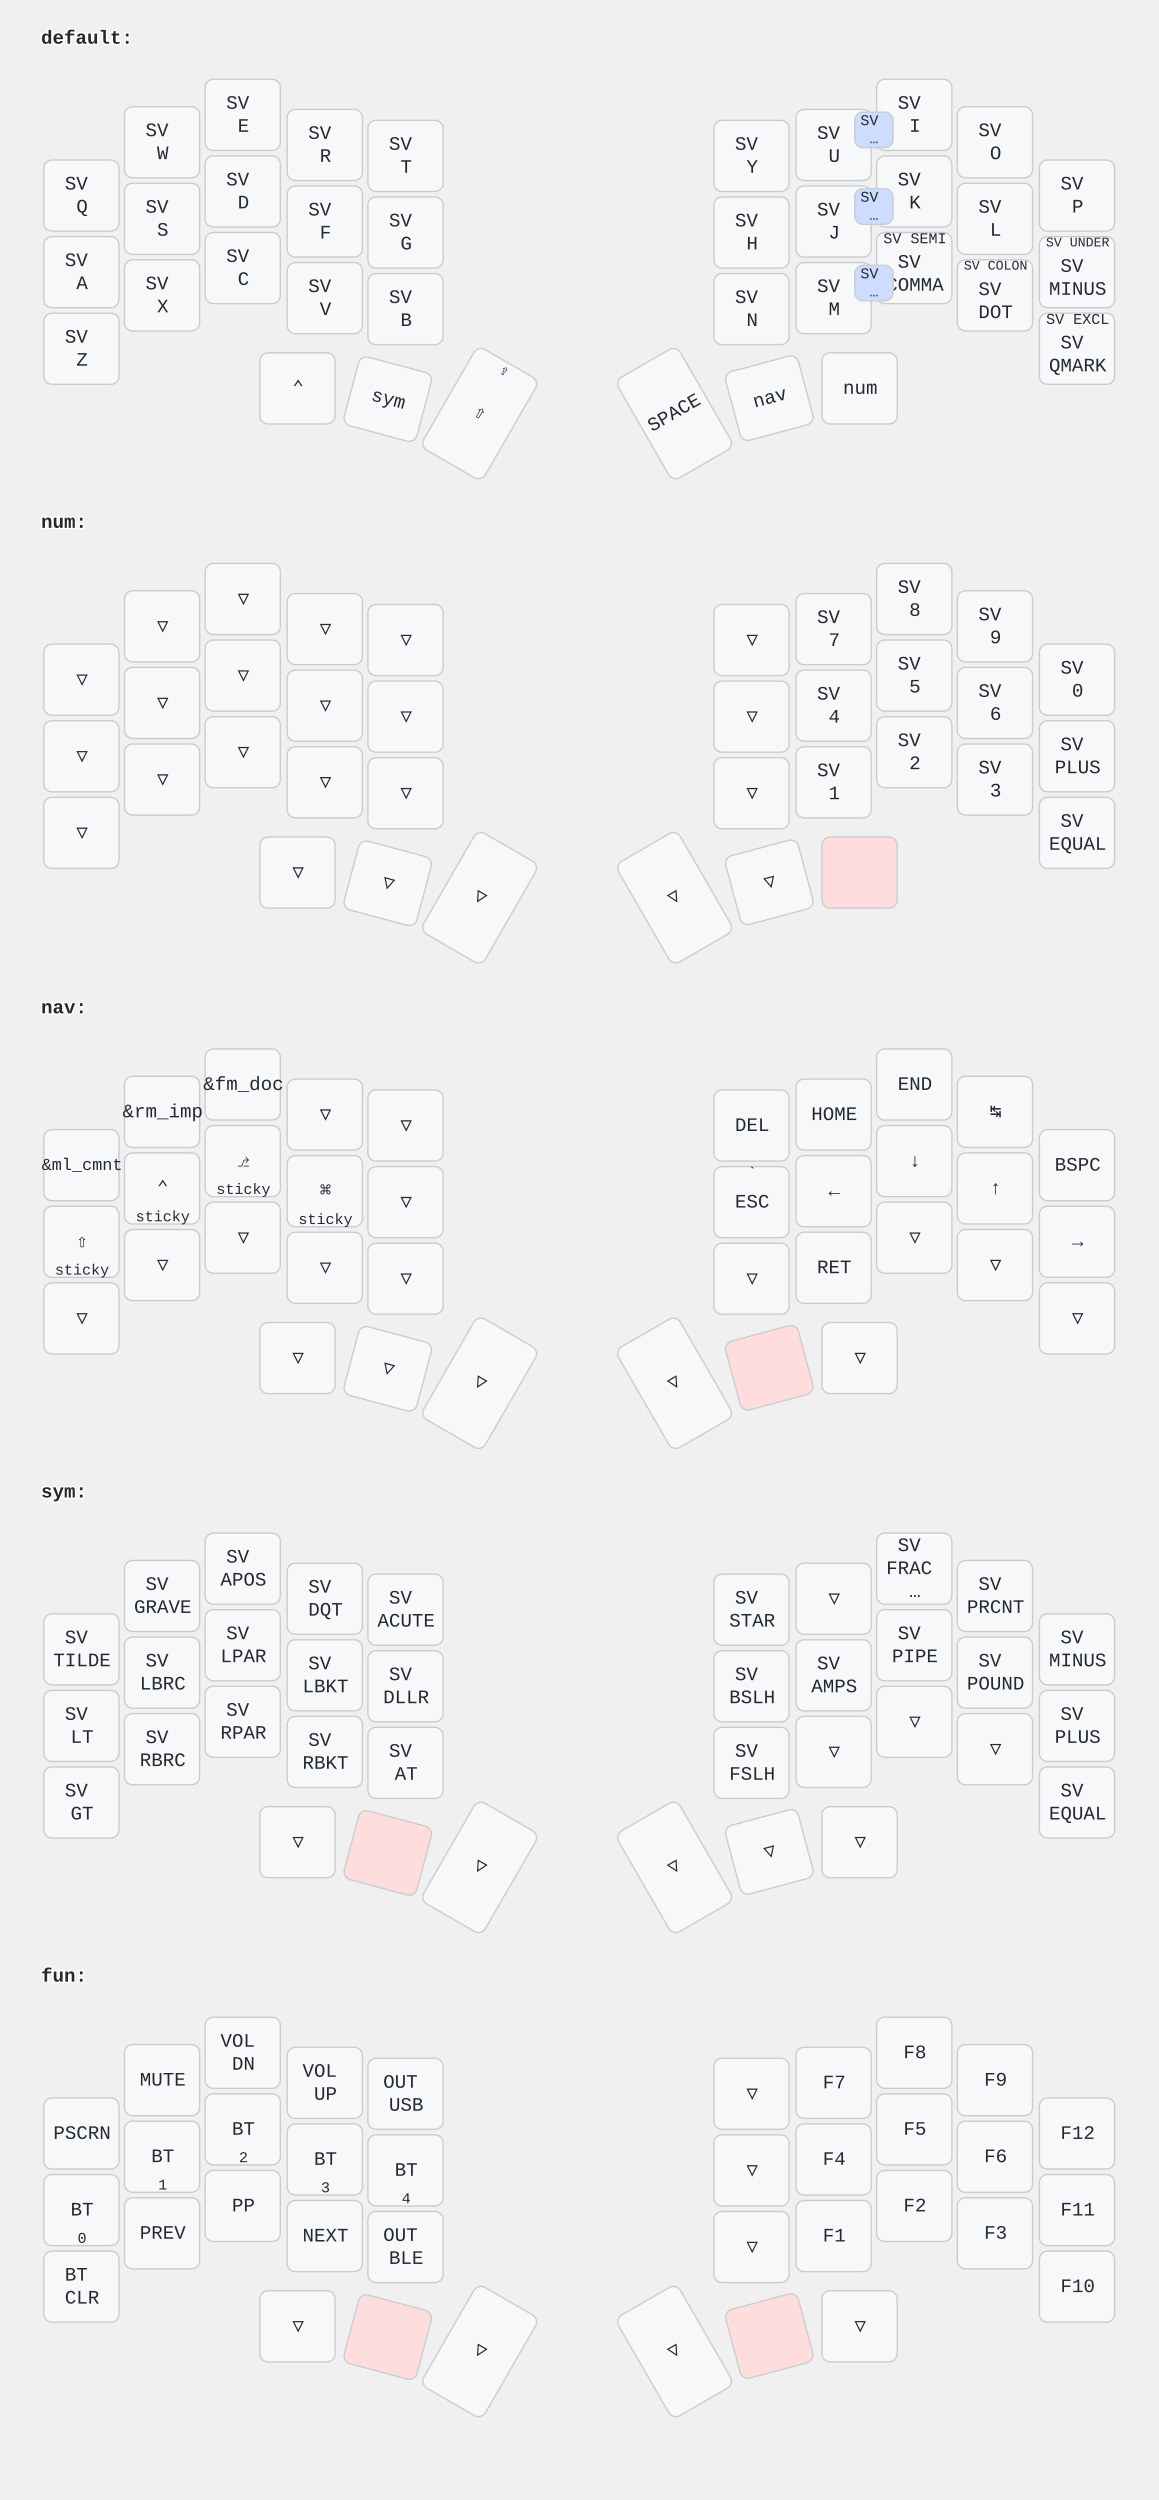
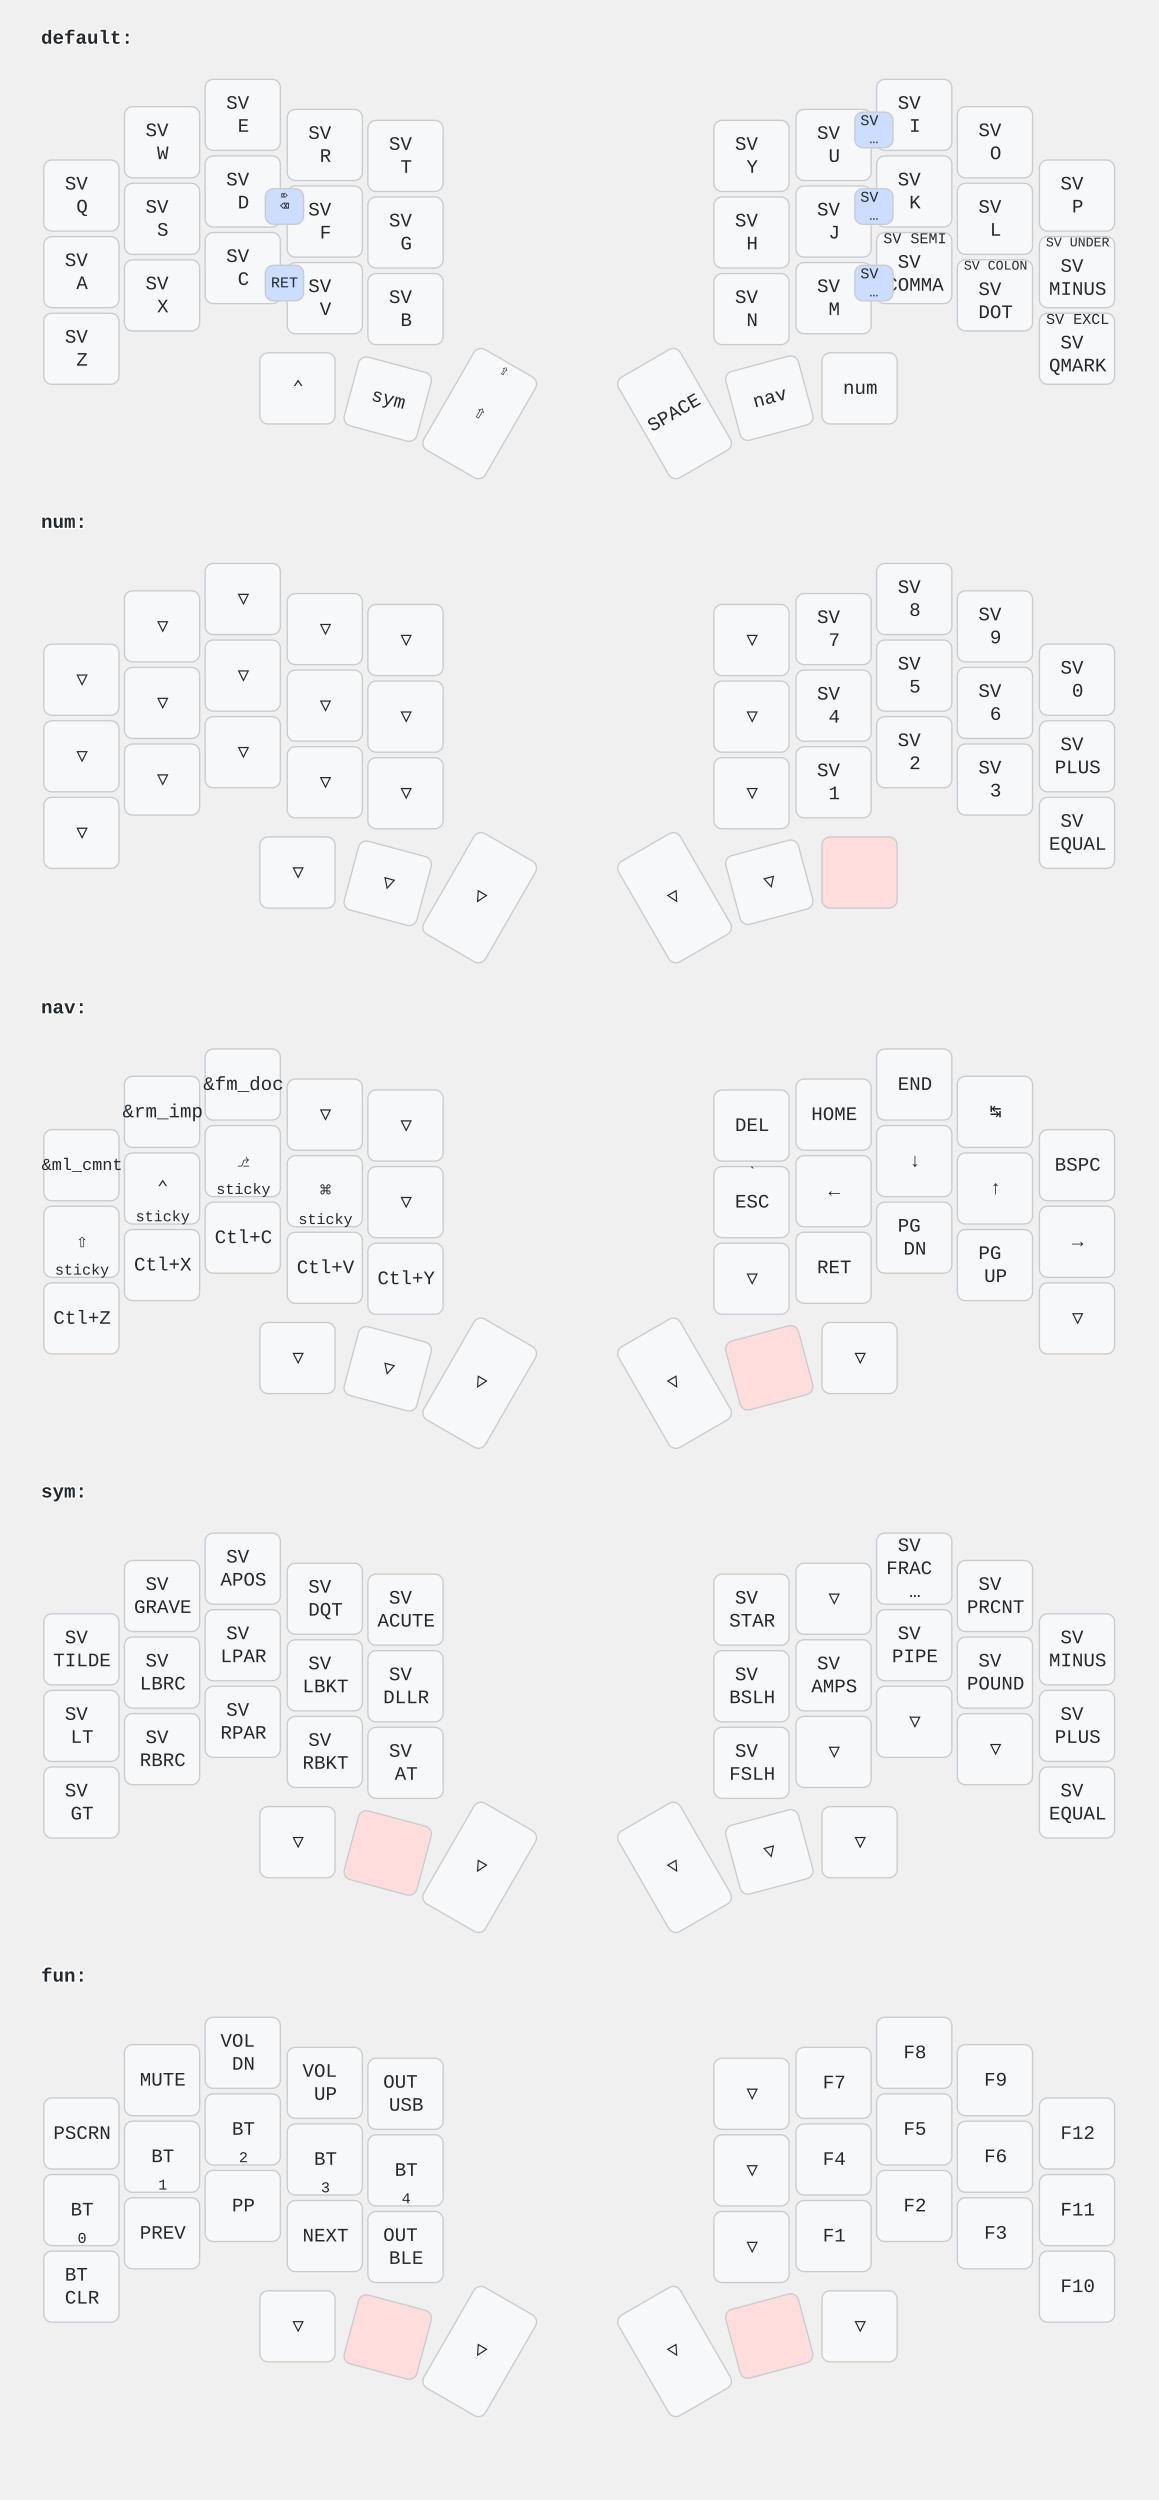
<svg xmlns="http://www.w3.org/2000/svg" width="847" height="1828" viewBox="0 0 847 1828" class="keymap">
  <style>/* font and background color specifications */
svg {
    font-family: SFMono-Regular,Consolas,Liberation Mono,Menlo,monospace;
    font-size: 14px;
    font-kerning: normal;
    text-rendering: optimizeLegibility;
    fill: #24292e;
}

/* default key styling */
rect {
    fill: #f6f8fa;
    stroke: #c9cccf;
    stroke-width: 1;
}

/* color accent for combo boxes */
rect.combo {
    fill: #cdf;
}

/* color accent for held keys */
rect.held, rect.combo.held {
    fill: #fdd;
}

/* color accent for ghost (optional) keys */
rect.ghost, rect.combo.ghost {
    fill: #ddd;
}

text {
    text-anchor: middle;
    dominant-baseline: middle;
}

/* styling for layer labels */
text.label {
    font-weight: bold;
    text-anchor: start;
    stroke: white;
    stroke-width: 2;
    paint-order: stroke;
}

/* styling for combo tap, and key hold/shifted label text */
text.combo, text.hold, text.shifted {
    font-size: 11px;
}

text.hold {
    text-anchor: middle;
    dominant-baseline: auto;
}

text.shifted {
    text-anchor: middle;
    dominant-baseline: hanging;
}

/* styling for hold/shifted label text in combo box */
text.combo.hold, text.combo.shifted {
    font-size: 8px;
}

/* styling for combo dendrons */
path {
    stroke-width: 1;
    stroke: gray;
    fill: none;
}
</style>
  <g transform="translate(30, 0)" class="layer-default">
    <text x="0" y="28" class="label" id="default">default:</text>
    <g transform="translate(0, 56)">
      <g transform="translate(30, 87)" class="key keypos-0">
        <rect rx="6" ry="6" x="-28" y="-26" width="55" height="52" class="key" />
        <text x="0" y="0" class="key tap">
          <tspan x="0" dy="-0.6em">SV</tspan>
          <tspan x="0" dy="1.2em">Q</tspan>
        </text>
      </g>
      <g transform="translate(89, 48)" class="key keypos-1">
        <rect rx="6" ry="6" x="-28" y="-26" width="55" height="52" class="key" />
        <text x="0" y="0" class="key tap">
          <tspan x="0" dy="-0.6em">SV</tspan>
          <tspan x="0" dy="1.2em">W</tspan>
        </text>
      </g>
      <g transform="translate(148, 28)" class="key keypos-2">
        <rect rx="6" ry="6" x="-28" y="-26" width="55" height="52" class="key" />
        <text x="0" y="0" class="key tap">
          <tspan x="0" dy="-0.6em">SV</tspan>
          <tspan x="0" dy="1.2em">E</tspan>
        </text>
      </g>
      <g transform="translate(208, 50)" class="key keypos-3">
        <rect rx="6" ry="6" x="-28" y="-26" width="55" height="52" class="key" />
        <text x="0" y="0" class="key tap">
          <tspan x="0" dy="-0.6em">SV</tspan>
          <tspan x="0" dy="1.2em">R</tspan>
        </text>
      </g>
      <g transform="translate(267, 58)" class="key keypos-4">
        <rect rx="6" ry="6" x="-28" y="-26" width="55" height="52" class="key" />
        <text x="0" y="0" class="key tap">
          <tspan x="0" dy="-0.6em">SV</tspan>
          <tspan x="0" dy="1.2em">T</tspan>
        </text>
      </g>
      <g transform="translate(520, 58)" class="key keypos-5">
        <rect rx="6" ry="6" x="-28" y="-26" width="55" height="52" class="key" />
        <text x="0" y="0" class="key tap">
          <tspan x="0" dy="-0.6em">SV</tspan>
          <tspan x="0" dy="1.2em">Y</tspan>
        </text>
      </g>
      <g transform="translate(580, 50)" class="key keypos-6">
        <rect rx="6" ry="6" x="-28" y="-26" width="55" height="52" class="key" />
        <text x="0" y="0" class="key tap">
          <tspan x="0" dy="-0.6em">SV</tspan>
          <tspan x="0" dy="1.2em">U</tspan>
        </text>
      </g>
      <g transform="translate(639, 28)" class="key keypos-7">
        <rect rx="6" ry="6" x="-28" y="-26" width="55" height="52" class="key" />
        <text x="0" y="0" class="key tap">
          <tspan x="0" dy="-0.6em">SV</tspan>
          <tspan x="0" dy="1.2em">I</tspan>
        </text>
      </g>
      <g transform="translate(698, 48)" class="key keypos-8">
        <rect rx="6" ry="6" x="-28" y="-26" width="55" height="52" class="key" />
        <text x="0" y="0" class="key tap">
          <tspan x="0" dy="-0.6em">SV</tspan>
          <tspan x="0" dy="1.2em">O</tspan>
        </text>
      </g>
      <g transform="translate(758, 87)" class="key keypos-9">
        <rect rx="6" ry="6" x="-28" y="-26" width="55" height="52" class="key" />
        <text x="0" y="0" class="key tap">
          <tspan x="0" dy="-0.6em">SV</tspan>
          <tspan x="0" dy="1.2em">P</tspan>
        </text>
      </g>
      <g transform="translate(30, 143)" class="key keypos-10">
        <rect rx="6" ry="6" x="-28" y="-26" width="55" height="52" class="key" />
        <text x="0" y="0" class="key tap">
          <tspan x="0" dy="-0.6em">SV</tspan>
          <tspan x="0" dy="1.2em">A</tspan>
        </text>
      </g>
      <g transform="translate(89, 104)" class="key keypos-11">
        <rect rx="6" ry="6" x="-28" y="-26" width="55" height="52" class="key" />
        <text x="0" y="0" class="key tap">
          <tspan x="0" dy="-0.6em">SV</tspan>
          <tspan x="0" dy="1.2em">S</tspan>
        </text>
      </g>
      <g transform="translate(148, 84)" class="key keypos-12">
        <rect rx="6" ry="6" x="-28" y="-26" width="55" height="52" class="key" />
        <text x="0" y="0" class="key tap">
          <tspan x="0" dy="-0.6em">SV</tspan>
          <tspan x="0" dy="1.2em">D</tspan>
        </text>
      </g>
      <g transform="translate(208, 106)" class="key keypos-13">
        <rect rx="6" ry="6" x="-28" y="-26" width="55" height="52" class="key" />
        <text x="0" y="0" class="key tap">
          <tspan x="0" dy="-0.6em">SV</tspan>
          <tspan x="0" dy="1.2em">F</tspan>
        </text>
      </g>
      <g transform="translate(267, 114)" class="key keypos-14">
        <rect rx="6" ry="6" x="-28" y="-26" width="55" height="52" class="key" />
        <text x="0" y="0" class="key tap">
          <tspan x="0" dy="-0.6em">SV</tspan>
          <tspan x="0" dy="1.2em">G</tspan>
        </text>
      </g>
      <g transform="translate(520, 114)" class="key keypos-15">
        <rect rx="6" ry="6" x="-28" y="-26" width="55" height="52" class="key" />
        <text x="0" y="0" class="key tap">
          <tspan x="0" dy="-0.6em">SV</tspan>
          <tspan x="0" dy="1.2em">H</tspan>
        </text>
      </g>
      <g transform="translate(580, 106)" class="key keypos-16">
        <rect rx="6" ry="6" x="-28" y="-26" width="55" height="52" class="key" />
        <text x="0" y="0" class="key tap">
          <tspan x="0" dy="-0.6em">SV</tspan>
          <tspan x="0" dy="1.2em">J</tspan>
        </text>
      </g>
      <g transform="translate(639, 84)" class="key keypos-17">
        <rect rx="6" ry="6" x="-28" y="-26" width="55" height="52" class="key" />
        <text x="0" y="0" class="key tap">
          <tspan x="0" dy="-0.6em">SV</tspan>
          <tspan x="0" dy="1.2em">K</tspan>
        </text>
      </g>
      <g transform="translate(698, 104)" class="key keypos-18">
        <rect rx="6" ry="6" x="-28" y="-26" width="55" height="52" class="key" />
        <text x="0" y="0" class="key tap">
          <tspan x="0" dy="-0.6em">SV</tspan>
          <tspan x="0" dy="1.2em">L</tspan>
        </text>
      </g>
      <g transform="translate(758, 143)" class="key keypos-19">
        <rect rx="6" ry="6" x="-28" y="-26" width="55" height="52" class="key" />
        <text x="0" y="0" class="key tap">
          <tspan x="0" dy="-0.3em">SV</tspan>
          <tspan x="0" dy="1.2em">MINUS</tspan>
        </text>
        <text x="0" y="-24" class="key shifted">
          <tspan style="font-size: 88%">SV UNDER</tspan>
        </text>
      </g>
      <g transform="translate(30, 199)" class="key keypos-20">
        <rect rx="6" ry="6" x="-28" y="-26" width="55" height="52" class="key" />
        <text x="0" y="0" class="key tap">
          <tspan x="0" dy="-0.6em">SV</tspan>
          <tspan x="0" dy="1.2em">Z</tspan>
        </text>
      </g>
      <g transform="translate(89, 160)" class="key keypos-21">
        <rect rx="6" ry="6" x="-28" y="-26" width="55" height="52" class="key" />
        <text x="0" y="0" class="key tap">
          <tspan x="0" dy="-0.6em">SV</tspan>
          <tspan x="0" dy="1.2em">X</tspan>
        </text>
      </g>
      <g transform="translate(148, 140)" class="key keypos-22">
        <rect rx="6" ry="6" x="-28" y="-26" width="55" height="52" class="key" />
        <text x="0" y="0" class="key tap">
          <tspan x="0" dy="-0.6em">SV</tspan>
          <tspan x="0" dy="1.2em">C</tspan>
        </text>
      </g>
      <g transform="translate(208, 162)" class="key keypos-23">
        <rect rx="6" ry="6" x="-28" y="-26" width="55" height="52" class="key" />
        <text x="0" y="0" class="key tap">
          <tspan x="0" dy="-0.6em">SV</tspan>
          <tspan x="0" dy="1.2em">V</tspan>
        </text>
      </g>
      <g transform="translate(267, 170)" class="key keypos-24">
        <rect rx="6" ry="6" x="-28" y="-26" width="55" height="52" class="key" />
        <text x="0" y="0" class="key tap">
          <tspan x="0" dy="-0.6em">SV</tspan>
          <tspan x="0" dy="1.2em">B</tspan>
        </text>
      </g>
      <g transform="translate(520, 170)" class="key keypos-25">
        <rect rx="6" ry="6" x="-28" y="-26" width="55" height="52" class="key" />
        <text x="0" y="0" class="key tap">
          <tspan x="0" dy="-0.6em">SV</tspan>
          <tspan x="0" dy="1.2em">N</tspan>
        </text>
      </g>
      <g transform="translate(580, 162)" class="key keypos-26">
        <rect rx="6" ry="6" x="-28" y="-26" width="55" height="52" class="key" />
        <text x="0" y="0" class="key tap">
          <tspan x="0" dy="-0.6em">SV</tspan>
          <tspan x="0" dy="1.2em">M</tspan>
        </text>
      </g>
      <g transform="translate(639, 140)" class="key keypos-27">
        <rect rx="6" ry="6" x="-28" y="-26" width="55" height="52" class="key" />
        <text x="0" y="0" class="key tap">
          <tspan x="0" dy="-0.3em">SV</tspan>
          <tspan x="0" dy="1.2em">COMMA</tspan>
        </text>
        <text x="0" y="-24" class="key shifted">SV SEMI</text>
      </g>
      <g transform="translate(698, 160)" class="key keypos-28">
        <rect rx="6" ry="6" x="-28" y="-26" width="55" height="52" class="key" />
        <text x="0" y="0" class="key tap">
          <tspan x="0" dy="-0.3em">SV</tspan>
          <tspan x="0" dy="1.2em">DOT</tspan>
        </text>
        <text x="0" y="-24" class="key shifted">
          <tspan style="font-size: 88%">SV COLON</tspan>
        </text>
      </g>
      <g transform="translate(758, 199)" class="key keypos-29">
        <rect rx="6" ry="6" x="-28" y="-26" width="55" height="52" class="key" />
        <text x="0" y="0" class="key tap">
          <tspan x="0" dy="-0.3em">SV</tspan>
          <tspan x="0" dy="1.2em">QMARK</tspan>
        </text>
        <text x="0" y="-24" class="key shifted">SV EXCL</text>
      </g>
      <g transform="translate(188, 228)" class="key keypos-30">
        <rect rx="6" ry="6" x="-28" y="-26" width="55" height="52" class="key" />
        <text x="0" y="0" class="key tap">⌃</text>
      </g>
      <g transform="translate(254, 236) rotate(15.0)" class="key keypos-31">
        <rect rx="6" ry="6" x="-28" y="-26" width="55" height="52" class="key" />
        <a href="#sym">
          <text x="0" y="0" class="key tap layer-activator">sym</text>
        </a>
      </g>
      <g transform="translate(321, 246) rotate(30.0)" class="key keypos-32">
        <rect rx="6" ry="6" x="-26" y="-42" width="52" height="85" class="key" />
        <text x="0" y="0" class="key tap">⇧</text>
        <text x="0" y="-40" class="key shifted">⇪</text>
      </g>
      <g transform="translate(463, 246) rotate(-30.0)" class="key keypos-33">
        <rect rx="6" ry="6" x="-26" y="-42" width="52" height="85" class="key" />
        <text x="0" y="0" class="key tap">SPACE</text>
      </g>
      <g transform="translate(533, 235) rotate(-15.0)" class="key keypos-34">
        <rect rx="6" ry="6" x="-28" y="-26" width="55" height="52" class="key" />
        <a href="#nav">
          <text x="0" y="0" class="key tap layer-activator">nav</text>
        </a>
      </g>
      <g transform="translate(599, 228)" class="key keypos-35">
        <rect rx="6" ry="6" x="-28" y="-26" width="55" height="52" class="key" />
        <a href="#num">
          <text x="0" y="0" class="key tap layer-activator">num</text>
        </a>
      </g>
      <g class="combo combopos-0">
        <rect rx="6" ry="6" x="595" y="26" width="28" height="26" class="combo" />
        <text x="609" y="39" class="combo tap">
          <tspan x="609" dy="-0.6em">SV</tspan>
          <tspan x="609" dy="1.2em">…</tspan>
        </text>
      </g>
      <g class="combo combopos-1">
        <rect rx="6" ry="6" x="595" y="82" width="28" height="26" class="combo" />
        <text x="609" y="95" class="combo tap">
          <tspan x="609" dy="-0.6em">SV</tspan>
          <tspan x="609" dy="1.2em">…</tspan>
        </text>
      </g>
      <g class="combo combopos-2">
        <rect rx="6" ry="6" x="595" y="138" width="28" height="26" class="combo" />
        <text x="609" y="151" class="combo tap">
          <tspan x="609" dy="-0.6em">SV</tspan>
          <tspan x="609" dy="1.2em">…</tspan>
        </text>
      </g>
+       <g class="combo combopos-3">
+         <rect rx="6" ry="6" x="164" y="82" width="28" height="26" class="combo" />
+         <text x="178" y="95" class="combo tap">⌫</text>
+         <text x="178" y="84" class="combo shifted">⌦</text>
+       </g>
+       <g class="combo combopos-4">
+         <rect rx="6" ry="6" x="164" y="138" width="28" height="26" class="combo" />
+         <text x="178" y="151" class="combo tap">RET</text>
+       </g>
    </g>
  </g>
  <g transform="translate(30, 354)" class="layer-num">
    <text x="0" y="28" class="label" id="num">num:</text>
    <g transform="translate(0, 56)">
      <g transform="translate(30, 87)" class="key trans keypos-0">
        <rect rx="6" ry="6" x="-28" y="-26" width="55" height="52" class="key trans" />
        <text x="0" y="0" class="key trans tap">▽</text>
      </g>
      <g transform="translate(89, 48)" class="key trans keypos-1">
        <rect rx="6" ry="6" x="-28" y="-26" width="55" height="52" class="key trans" />
        <text x="0" y="0" class="key trans tap">▽</text>
      </g>
      <g transform="translate(148, 28)" class="key trans keypos-2">
        <rect rx="6" ry="6" x="-28" y="-26" width="55" height="52" class="key trans" />
        <text x="0" y="0" class="key trans tap">▽</text>
      </g>
      <g transform="translate(208, 50)" class="key trans keypos-3">
        <rect rx="6" ry="6" x="-28" y="-26" width="55" height="52" class="key trans" />
        <text x="0" y="0" class="key trans tap">▽</text>
      </g>
      <g transform="translate(267, 58)" class="key trans keypos-4">
        <rect rx="6" ry="6" x="-28" y="-26" width="55" height="52" class="key trans" />
        <text x="0" y="0" class="key trans tap">▽</text>
      </g>
      <g transform="translate(520, 58)" class="key trans keypos-5">
        <rect rx="6" ry="6" x="-28" y="-26" width="55" height="52" class="key trans" />
        <text x="0" y="0" class="key trans tap">▽</text>
      </g>
      <g transform="translate(580, 50)" class="key keypos-6">
        <rect rx="6" ry="6" x="-28" y="-26" width="55" height="52" class="key" />
        <text x="0" y="0" class="key tap">
          <tspan x="0" dy="-0.6em">SV</tspan>
          <tspan x="0" dy="1.2em">7</tspan>
        </text>
      </g>
      <g transform="translate(639, 28)" class="key keypos-7">
        <rect rx="6" ry="6" x="-28" y="-26" width="55" height="52" class="key" />
        <text x="0" y="0" class="key tap">
          <tspan x="0" dy="-0.6em">SV</tspan>
          <tspan x="0" dy="1.2em">8</tspan>
        </text>
      </g>
      <g transform="translate(698, 48)" class="key keypos-8">
        <rect rx="6" ry="6" x="-28" y="-26" width="55" height="52" class="key" />
        <text x="0" y="0" class="key tap">
          <tspan x="0" dy="-0.6em">SV</tspan>
          <tspan x="0" dy="1.2em">9</tspan>
        </text>
      </g>
      <g transform="translate(758, 87)" class="key keypos-9">
        <rect rx="6" ry="6" x="-28" y="-26" width="55" height="52" class="key" />
        <text x="0" y="0" class="key tap">
          <tspan x="0" dy="-0.6em">SV</tspan>
          <tspan x="0" dy="1.2em">0</tspan>
        </text>
      </g>
      <g transform="translate(30, 143)" class="key trans keypos-10">
        <rect rx="6" ry="6" x="-28" y="-26" width="55" height="52" class="key trans" />
        <text x="0" y="0" class="key trans tap">▽</text>
      </g>
      <g transform="translate(89, 104)" class="key trans keypos-11">
        <rect rx="6" ry="6" x="-28" y="-26" width="55" height="52" class="key trans" />
        <text x="0" y="0" class="key trans tap">▽</text>
      </g>
      <g transform="translate(148, 84)" class="key trans keypos-12">
        <rect rx="6" ry="6" x="-28" y="-26" width="55" height="52" class="key trans" />
        <text x="0" y="0" class="key trans tap">▽</text>
      </g>
      <g transform="translate(208, 106)" class="key trans keypos-13">
        <rect rx="6" ry="6" x="-28" y="-26" width="55" height="52" class="key trans" />
        <text x="0" y="0" class="key trans tap">▽</text>
      </g>
      <g transform="translate(267, 114)" class="key trans keypos-14">
        <rect rx="6" ry="6" x="-28" y="-26" width="55" height="52" class="key trans" />
        <text x="0" y="0" class="key trans tap">▽</text>
      </g>
      <g transform="translate(520, 114)" class="key trans keypos-15">
        <rect rx="6" ry="6" x="-28" y="-26" width="55" height="52" class="key trans" />
        <text x="0" y="0" class="key trans tap">▽</text>
      </g>
      <g transform="translate(580, 106)" class="key keypos-16">
        <rect rx="6" ry="6" x="-28" y="-26" width="55" height="52" class="key" />
        <text x="0" y="0" class="key tap">
          <tspan x="0" dy="-0.6em">SV</tspan>
          <tspan x="0" dy="1.2em">4</tspan>
        </text>
      </g>
      <g transform="translate(639, 84)" class="key keypos-17">
        <rect rx="6" ry="6" x="-28" y="-26" width="55" height="52" class="key" />
        <text x="0" y="0" class="key tap">
          <tspan x="0" dy="-0.6em">SV</tspan>
          <tspan x="0" dy="1.2em">5</tspan>
        </text>
      </g>
      <g transform="translate(698, 104)" class="key keypos-18">
        <rect rx="6" ry="6" x="-28" y="-26" width="55" height="52" class="key" />
        <text x="0" y="0" class="key tap">
          <tspan x="0" dy="-0.6em">SV</tspan>
          <tspan x="0" dy="1.2em">6</tspan>
        </text>
      </g>
      <g transform="translate(758, 143)" class="key keypos-19">
        <rect rx="6" ry="6" x="-28" y="-26" width="55" height="52" class="key" />
        <text x="0" y="0" class="key tap">
          <tspan x="0" dy="-0.6em">SV</tspan>
          <tspan x="0" dy="1.2em">PLUS</tspan>
        </text>
      </g>
      <g transform="translate(30, 199)" class="key trans keypos-20">
        <rect rx="6" ry="6" x="-28" y="-26" width="55" height="52" class="key trans" />
        <text x="0" y="0" class="key trans tap">▽</text>
      </g>
      <g transform="translate(89, 160)" class="key trans keypos-21">
        <rect rx="6" ry="6" x="-28" y="-26" width="55" height="52" class="key trans" />
        <text x="0" y="0" class="key trans tap">▽</text>
      </g>
      <g transform="translate(148, 140)" class="key trans keypos-22">
        <rect rx="6" ry="6" x="-28" y="-26" width="55" height="52" class="key trans" />
        <text x="0" y="0" class="key trans tap">▽</text>
      </g>
      <g transform="translate(208, 162)" class="key trans keypos-23">
        <rect rx="6" ry="6" x="-28" y="-26" width="55" height="52" class="key trans" />
        <text x="0" y="0" class="key trans tap">▽</text>
      </g>
      <g transform="translate(267, 170)" class="key trans keypos-24">
        <rect rx="6" ry="6" x="-28" y="-26" width="55" height="52" class="key trans" />
        <text x="0" y="0" class="key trans tap">▽</text>
      </g>
      <g transform="translate(520, 170)" class="key trans keypos-25">
        <rect rx="6" ry="6" x="-28" y="-26" width="55" height="52" class="key trans" />
        <text x="0" y="0" class="key trans tap">▽</text>
      </g>
      <g transform="translate(580, 162)" class="key keypos-26">
        <rect rx="6" ry="6" x="-28" y="-26" width="55" height="52" class="key" />
        <text x="0" y="0" class="key tap">
          <tspan x="0" dy="-0.6em">SV</tspan>
          <tspan x="0" dy="1.2em">1</tspan>
        </text>
      </g>
      <g transform="translate(639, 140)" class="key keypos-27">
        <rect rx="6" ry="6" x="-28" y="-26" width="55" height="52" class="key" />
        <text x="0" y="0" class="key tap">
          <tspan x="0" dy="-0.6em">SV</tspan>
          <tspan x="0" dy="1.2em">2</tspan>
        </text>
      </g>
      <g transform="translate(698, 160)" class="key keypos-28">
        <rect rx="6" ry="6" x="-28" y="-26" width="55" height="52" class="key" />
        <text x="0" y="0" class="key tap">
          <tspan x="0" dy="-0.6em">SV</tspan>
          <tspan x="0" dy="1.2em">3</tspan>
        </text>
      </g>
      <g transform="translate(758, 199)" class="key keypos-29">
        <rect rx="6" ry="6" x="-28" y="-26" width="55" height="52" class="key" />
        <text x="0" y="0" class="key tap">
          <tspan x="0" dy="-0.6em">SV</tspan>
          <tspan x="0" dy="1.2em">EQUAL</tspan>
        </text>
      </g>
      <g transform="translate(188, 228)" class="key trans keypos-30">
        <rect rx="6" ry="6" x="-28" y="-26" width="55" height="52" class="key trans" />
        <text x="0" y="0" class="key trans tap">▽</text>
      </g>
      <g transform="translate(254, 236) rotate(15.0)" class="key trans keypos-31">
        <rect rx="6" ry="6" x="-28" y="-26" width="55" height="52" class="key trans" />
        <text x="0" y="0" class="key trans tap">▽</text>
      </g>
      <g transform="translate(321, 246) rotate(30.0)" class="key trans keypos-32">
        <rect rx="6" ry="6" x="-26" y="-42" width="52" height="85" class="key trans" />
        <text x="0" y="0" class="key trans tap">▽</text>
      </g>
      <g transform="translate(463, 246) rotate(-30.0)" class="key trans keypos-33">
        <rect rx="6" ry="6" x="-26" y="-42" width="52" height="85" class="key trans" />
        <text x="0" y="0" class="key trans tap">▽</text>
      </g>
      <g transform="translate(533, 235) rotate(-15.0)" class="key trans keypos-34">
        <rect rx="6" ry="6" x="-28" y="-26" width="55" height="52" class="key trans" />
        <text x="0" y="0" class="key trans tap">▽</text>
      </g>
      <g transform="translate(599, 228)" class="key held keypos-35">
        <rect rx="6" ry="6" x="-28" y="-26" width="55" height="52" class="key held" />
      </g>
    </g>
  </g>
  <g transform="translate(30, 709)" class="layer-nav">
    <text x="0" y="28" class="label" id="nav">nav:</text>
    <g transform="translate(0, 56)">
      <g transform="translate(30, 87)" class="key keypos-0">
        <rect rx="6" ry="6" x="-28" y="-26" width="55" height="52" class="key" />
        <text x="0" y="0" class="key tap">
          <tspan style="font-size: 88%">&amp;ml_cmnt</tspan>
        </text>
      </g>
      <g transform="translate(89, 48)" class="key keypos-1">
        <rect rx="6" ry="6" x="-28" y="-26" width="55" height="52" class="key" />
        <text x="0" y="0" class="key tap">&amp;rm_imp</text>
      </g>
      <g transform="translate(148, 28)" class="key keypos-2">
        <rect rx="6" ry="6" x="-28" y="-26" width="55" height="52" class="key" />
        <text x="0" y="0" class="key tap">&amp;fm_doc</text>
      </g>
      <g transform="translate(208, 50)" class="key trans keypos-3">
        <rect rx="6" ry="6" x="-28" y="-26" width="55" height="52" class="key trans" />
        <text x="0" y="0" class="key trans tap">▽</text>
      </g>
      <g transform="translate(267, 58)" class="key trans keypos-4">
        <rect rx="6" ry="6" x="-28" y="-26" width="55" height="52" class="key trans" />
        <text x="0" y="0" class="key trans tap">▽</text>
      </g>
      <g transform="translate(520, 58)" class="key keypos-5">
        <rect rx="6" ry="6" x="-28" y="-26" width="55" height="52" class="key" />
        <text x="0" y="0" class="key tap">DEL</text>
      </g>
      <g transform="translate(580, 50)" class="key keypos-6">
        <rect rx="6" ry="6" x="-28" y="-26" width="55" height="52" class="key" />
        <text x="0" y="0" class="key tap">HOME</text>
      </g>
      <g transform="translate(639, 28)" class="key keypos-7">
        <rect rx="6" ry="6" x="-28" y="-26" width="55" height="52" class="key" />
        <text x="0" y="0" class="key tap">END</text>
      </g>
      <g transform="translate(698, 48)" class="key keypos-8">
        <rect rx="6" ry="6" x="-28" y="-26" width="55" height="52" class="key" />
        <text x="0" y="0" class="key tap">↹</text>
      </g>
      <g transform="translate(758, 87)" class="key keypos-9">
        <rect rx="6" ry="6" x="-28" y="-26" width="55" height="52" class="key" />
        <text x="0" y="0" class="key tap">BSPC</text>
      </g>
      <g transform="translate(30, 143)" class="key keypos-10">
        <rect rx="6" ry="6" x="-28" y="-26" width="55" height="52" class="key" />
        <text x="0" y="0" class="key tap">⇧</text>
        <text x="0" y="24" class="key hold">sticky</text>
      </g>
      <g transform="translate(89, 104)" class="key keypos-11">
        <rect rx="6" ry="6" x="-28" y="-26" width="55" height="52" class="key" />
        <text x="0" y="0" class="key tap">⌃</text>
        <text x="0" y="24" class="key hold">sticky</text>
      </g>
      <g transform="translate(148, 84)" class="key keypos-12">
        <rect rx="6" ry="6" x="-28" y="-26" width="55" height="52" class="key" />
        <text x="0" y="0" class="key tap">⎇</text>
        <text x="0" y="24" class="key hold">sticky</text>
      </g>
      <g transform="translate(208, 106)" class="key keypos-13">
        <rect rx="6" ry="6" x="-28" y="-26" width="55" height="52" class="key" />
        <text x="0" y="0" class="key tap">⌘</text>
        <text x="0" y="24" class="key hold">sticky</text>
      </g>
      <g transform="translate(267, 114)" class="key trans keypos-14">
        <rect rx="6" ry="6" x="-28" y="-26" width="55" height="52" class="key trans" />
        <text x="0" y="0" class="key trans tap">▽</text>
      </g>
      <g transform="translate(520, 114)" class="key keypos-15">
        <rect rx="6" ry="6" x="-28" y="-26" width="55" height="52" class="key" />
        <text x="0" y="0" class="key tap">ESC</text>
        <text x="0" y="-24" class="key shifted">`</text>
      </g>
      <g transform="translate(580, 106)" class="key keypos-16">
        <rect rx="6" ry="6" x="-28" y="-26" width="55" height="52" class="key" />
        <text x="0" y="0" class="key tap">←</text>
      </g>
      <g transform="translate(639, 84)" class="key keypos-17">
        <rect rx="6" ry="6" x="-28" y="-26" width="55" height="52" class="key" />
        <text x="0" y="0" class="key tap">↓</text>
      </g>
      <g transform="translate(698, 104)" class="key keypos-18">
        <rect rx="6" ry="6" x="-28" y="-26" width="55" height="52" class="key" />
        <text x="0" y="0" class="key tap">↑</text>
      </g>
      <g transform="translate(758, 143)" class="key keypos-19">
        <rect rx="6" ry="6" x="-28" y="-26" width="55" height="52" class="key" />
        <text x="0" y="0" class="key tap">→</text>
      </g>
-       <g transform="translate(30, 199)" class="key trans keypos-20">
-         <rect rx="6" ry="6" x="-28" y="-26" width="55" height="52" class="key trans" />
-         <text x="0" y="0" class="key trans tap">▽</text>
-       </g>
-       <g transform="translate(89, 160)" class="key trans keypos-21">
-         <rect rx="6" ry="6" x="-28" y="-26" width="55" height="52" class="key trans" />
-         <text x="0" y="0" class="key trans tap">▽</text>
-       </g>
-       <g transform="translate(148, 140)" class="key trans keypos-22">
-         <rect rx="6" ry="6" x="-28" y="-26" width="55" height="52" class="key trans" />
-         <text x="0" y="0" class="key trans tap">▽</text>
-       </g>
-       <g transform="translate(208, 162)" class="key trans keypos-23">
-         <rect rx="6" ry="6" x="-28" y="-26" width="55" height="52" class="key trans" />
-         <text x="0" y="0" class="key trans tap">▽</text>
-       </g>
-       <g transform="translate(267, 170)" class="key trans keypos-24">
-         <rect rx="6" ry="6" x="-28" y="-26" width="55" height="52" class="key trans" />
-         <text x="0" y="0" class="key trans tap">▽</text>
+       <g transform="translate(30, 199)" class="key keypos-20">
+         <rect rx="6" ry="6" x="-28" y="-26" width="55" height="52" class="key" />
+         <text x="0" y="0" class="key tap">Ctl+Z</text>
+       </g>
+       <g transform="translate(89, 160)" class="key keypos-21">
+         <rect rx="6" ry="6" x="-28" y="-26" width="55" height="52" class="key" />
+         <text x="0" y="0" class="key tap">Ctl+X</text>
+       </g>
+       <g transform="translate(148, 140)" class="key keypos-22">
+         <rect rx="6" ry="6" x="-28" y="-26" width="55" height="52" class="key" />
+         <text x="0" y="0" class="key tap">Ctl+C</text>
+       </g>
+       <g transform="translate(208, 162)" class="key keypos-23">
+         <rect rx="6" ry="6" x="-28" y="-26" width="55" height="52" class="key" />
+         <text x="0" y="0" class="key tap">Ctl+V</text>
+       </g>
+       <g transform="translate(267, 170)" class="key keypos-24">
+         <rect rx="6" ry="6" x="-28" y="-26" width="55" height="52" class="key" />
+         <text x="0" y="0" class="key tap">Ctl+Y</text>
      </g>
      <g transform="translate(520, 170)" class="key trans keypos-25">
        <rect rx="6" ry="6" x="-28" y="-26" width="55" height="52" class="key trans" />
        <text x="0" y="0" class="key trans tap">▽</text>
      </g>
      <g transform="translate(580, 162)" class="key keypos-26">
        <rect rx="6" ry="6" x="-28" y="-26" width="55" height="52" class="key" />
        <text x="0" y="0" class="key tap">RET</text>
      </g>
-       <g transform="translate(639, 140)" class="key trans keypos-27">
-         <rect rx="6" ry="6" x="-28" y="-26" width="55" height="52" class="key trans" />
-         <text x="0" y="0" class="key trans tap">▽</text>
-       </g>
-       <g transform="translate(698, 160)" class="key trans keypos-28">
-         <rect rx="6" ry="6" x="-28" y="-26" width="55" height="52" class="key trans" />
-         <text x="0" y="0" class="key trans tap">▽</text>
+       <g transform="translate(639, 140)" class="key keypos-27">
+         <rect rx="6" ry="6" x="-28" y="-26" width="55" height="52" class="key" />
+         <text x="0" y="0" class="key tap">
+           <tspan x="0" dy="-0.6em">PG</tspan>
+           <tspan x="0" dy="1.2em">DN</tspan>
+         </text>
+       </g>
+       <g transform="translate(698, 160)" class="key keypos-28">
+         <rect rx="6" ry="6" x="-28" y="-26" width="55" height="52" class="key" />
+         <text x="0" y="0" class="key tap">
+           <tspan x="0" dy="-0.6em">PG</tspan>
+           <tspan x="0" dy="1.2em">UP</tspan>
+         </text>
      </g>
      <g transform="translate(758, 199)" class="key trans keypos-29">
        <rect rx="6" ry="6" x="-28" y="-26" width="55" height="52" class="key trans" />
        <text x="0" y="0" class="key trans tap">▽</text>
      </g>
      <g transform="translate(188, 228)" class="key trans keypos-30">
        <rect rx="6" ry="6" x="-28" y="-26" width="55" height="52" class="key trans" />
        <text x="0" y="0" class="key trans tap">▽</text>
      </g>
      <g transform="translate(254, 236) rotate(15.0)" class="key trans keypos-31">
        <rect rx="6" ry="6" x="-28" y="-26" width="55" height="52" class="key trans" />
        <text x="0" y="0" class="key trans tap">▽</text>
      </g>
      <g transform="translate(321, 246) rotate(30.0)" class="key trans keypos-32">
        <rect rx="6" ry="6" x="-26" y="-42" width="52" height="85" class="key trans" />
        <text x="0" y="0" class="key trans tap">▽</text>
      </g>
      <g transform="translate(463, 246) rotate(-30.0)" class="key trans keypos-33">
        <rect rx="6" ry="6" x="-26" y="-42" width="52" height="85" class="key trans" />
        <text x="0" y="0" class="key trans tap">▽</text>
      </g>
      <g transform="translate(533, 235) rotate(-15.0)" class="key held keypos-34">
        <rect rx="6" ry="6" x="-28" y="-26" width="55" height="52" class="key held" />
      </g>
      <g transform="translate(599, 228)" class="key trans keypos-35">
        <rect rx="6" ry="6" x="-28" y="-26" width="55" height="52" class="key trans" />
        <text x="0" y="0" class="key trans tap">▽</text>
      </g>
    </g>
  </g>
  <g transform="translate(30, 1063)" class="layer-sym">
    <text x="0" y="28" class="label" id="sym">sym:</text>
    <g transform="translate(0, 56)">
      <g transform="translate(30, 87)" class="key keypos-0">
        <rect rx="6" ry="6" x="-28" y="-26" width="55" height="52" class="key" />
        <text x="0" y="0" class="key tap">
          <tspan x="0" dy="-0.6em">SV</tspan>
          <tspan x="0" dy="1.2em">TILDE</tspan>
        </text>
      </g>
      <g transform="translate(89, 48)" class="key keypos-1">
        <rect rx="6" ry="6" x="-28" y="-26" width="55" height="52" class="key" />
        <text x="0" y="0" class="key tap">
          <tspan x="0" dy="-0.6em">SV</tspan>
          <tspan x="0" dy="1.2em">GRAVE</tspan>
        </text>
      </g>
      <g transform="translate(148, 28)" class="key keypos-2">
        <rect rx="6" ry="6" x="-28" y="-26" width="55" height="52" class="key" />
        <text x="0" y="0" class="key tap">
          <tspan x="0" dy="-0.6em">SV</tspan>
          <tspan x="0" dy="1.2em">APOS</tspan>
        </text>
      </g>
      <g transform="translate(208, 50)" class="key keypos-3">
        <rect rx="6" ry="6" x="-28" y="-26" width="55" height="52" class="key" />
        <text x="0" y="0" class="key tap">
          <tspan x="0" dy="-0.6em">SV</tspan>
          <tspan x="0" dy="1.2em">DQT</tspan>
        </text>
      </g>
      <g transform="translate(267, 58)" class="key keypos-4">
        <rect rx="6" ry="6" x="-28" y="-26" width="55" height="52" class="key" />
        <text x="0" y="0" class="key tap">
          <tspan x="0" dy="-0.6em">SV</tspan>
          <tspan x="0" dy="1.2em">ACUTE</tspan>
        </text>
      </g>
      <g transform="translate(520, 58)" class="key keypos-5">
        <rect rx="6" ry="6" x="-28" y="-26" width="55" height="52" class="key" />
        <text x="0" y="0" class="key tap">
          <tspan x="0" dy="-0.6em">SV</tspan>
          <tspan x="0" dy="1.2em">STAR</tspan>
        </text>
      </g>
      <g transform="translate(580, 50)" class="key trans keypos-6">
        <rect rx="6" ry="6" x="-28" y="-26" width="55" height="52" class="key trans" />
        <text x="0" y="0" class="key trans tap">▽</text>
      </g>
      <g transform="translate(639, 28)" class="key keypos-7">
        <rect rx="6" ry="6" x="-28" y="-26" width="55" height="52" class="key" />
        <text x="0" y="0" class="key tap">
          <tspan x="0" dy="-1.2em">SV</tspan>
          <tspan x="0" dy="1.2em">FRAC</tspan>
          <tspan x="0" dy="1.2em">…</tspan>
        </text>
      </g>
      <g transform="translate(698, 48)" class="key keypos-8">
        <rect rx="6" ry="6" x="-28" y="-26" width="55" height="52" class="key" />
        <text x="0" y="0" class="key tap">
          <tspan x="0" dy="-0.6em">SV</tspan>
          <tspan x="0" dy="1.2em">PRCNT</tspan>
        </text>
      </g>
      <g transform="translate(758, 87)" class="key keypos-9">
        <rect rx="6" ry="6" x="-28" y="-26" width="55" height="52" class="key" />
        <text x="0" y="0" class="key tap">
          <tspan x="0" dy="-0.6em">SV</tspan>
          <tspan x="0" dy="1.2em">MINUS</tspan>
        </text>
      </g>
      <g transform="translate(30, 143)" class="key keypos-10">
        <rect rx="6" ry="6" x="-28" y="-26" width="55" height="52" class="key" />
        <text x="0" y="0" class="key tap">
          <tspan x="0" dy="-0.6em">SV</tspan>
          <tspan x="0" dy="1.2em">LT</tspan>
        </text>
      </g>
      <g transform="translate(89, 104)" class="key keypos-11">
        <rect rx="6" ry="6" x="-28" y="-26" width="55" height="52" class="key" />
        <text x="0" y="0" class="key tap">
          <tspan x="0" dy="-0.6em">SV</tspan>
          <tspan x="0" dy="1.2em">LBRC</tspan>
        </text>
      </g>
      <g transform="translate(148, 84)" class="key keypos-12">
        <rect rx="6" ry="6" x="-28" y="-26" width="55" height="52" class="key" />
        <text x="0" y="0" class="key tap">
          <tspan x="0" dy="-0.6em">SV</tspan>
          <tspan x="0" dy="1.2em">LPAR</tspan>
        </text>
      </g>
      <g transform="translate(208, 106)" class="key keypos-13">
        <rect rx="6" ry="6" x="-28" y="-26" width="55" height="52" class="key" />
        <text x="0" y="0" class="key tap">
          <tspan x="0" dy="-0.6em">SV</tspan>
          <tspan x="0" dy="1.2em">LBKT</tspan>
        </text>
      </g>
      <g transform="translate(267, 114)" class="key keypos-14">
        <rect rx="6" ry="6" x="-28" y="-26" width="55" height="52" class="key" />
        <text x="0" y="0" class="key tap">
          <tspan x="0" dy="-0.6em">SV</tspan>
          <tspan x="0" dy="1.2em">DLLR</tspan>
        </text>
      </g>
      <g transform="translate(520, 114)" class="key keypos-15">
        <rect rx="6" ry="6" x="-28" y="-26" width="55" height="52" class="key" />
        <text x="0" y="0" class="key tap">
          <tspan x="0" dy="-0.6em">SV</tspan>
          <tspan x="0" dy="1.2em">BSLH</tspan>
        </text>
      </g>
      <g transform="translate(580, 106)" class="key keypos-16">
        <rect rx="6" ry="6" x="-28" y="-26" width="55" height="52" class="key" />
        <text x="0" y="0" class="key tap">
          <tspan x="0" dy="-0.6em">SV</tspan>
          <tspan x="0" dy="1.2em">AMPS</tspan>
        </text>
      </g>
      <g transform="translate(639, 84)" class="key keypos-17">
        <rect rx="6" ry="6" x="-28" y="-26" width="55" height="52" class="key" />
        <text x="0" y="0" class="key tap">
          <tspan x="0" dy="-0.6em">SV</tspan>
          <tspan x="0" dy="1.2em">PIPE</tspan>
        </text>
      </g>
      <g transform="translate(698, 104)" class="key keypos-18">
        <rect rx="6" ry="6" x="-28" y="-26" width="55" height="52" class="key" />
        <text x="0" y="0" class="key tap">
          <tspan x="0" dy="-0.6em">SV</tspan>
          <tspan x="0" dy="1.2em">POUND</tspan>
        </text>
      </g>
      <g transform="translate(758, 143)" class="key keypos-19">
        <rect rx="6" ry="6" x="-28" y="-26" width="55" height="52" class="key" />
        <text x="0" y="0" class="key tap">
          <tspan x="0" dy="-0.6em">SV</tspan>
          <tspan x="0" dy="1.2em">PLUS</tspan>
        </text>
      </g>
      <g transform="translate(30, 199)" class="key keypos-20">
        <rect rx="6" ry="6" x="-28" y="-26" width="55" height="52" class="key" />
        <text x="0" y="0" class="key tap">
          <tspan x="0" dy="-0.6em">SV</tspan>
          <tspan x="0" dy="1.2em">GT</tspan>
        </text>
      </g>
      <g transform="translate(89, 160)" class="key keypos-21">
        <rect rx="6" ry="6" x="-28" y="-26" width="55" height="52" class="key" />
        <text x="0" y="0" class="key tap">
          <tspan x="0" dy="-0.6em">SV</tspan>
          <tspan x="0" dy="1.2em">RBRC</tspan>
        </text>
      </g>
      <g transform="translate(148, 140)" class="key keypos-22">
        <rect rx="6" ry="6" x="-28" y="-26" width="55" height="52" class="key" />
        <text x="0" y="0" class="key tap">
          <tspan x="0" dy="-0.6em">SV</tspan>
          <tspan x="0" dy="1.2em">RPAR</tspan>
        </text>
      </g>
      <g transform="translate(208, 162)" class="key keypos-23">
        <rect rx="6" ry="6" x="-28" y="-26" width="55" height="52" class="key" />
        <text x="0" y="0" class="key tap">
          <tspan x="0" dy="-0.6em">SV</tspan>
          <tspan x="0" dy="1.2em">RBKT</tspan>
        </text>
      </g>
      <g transform="translate(267, 170)" class="key keypos-24">
        <rect rx="6" ry="6" x="-28" y="-26" width="55" height="52" class="key" />
        <text x="0" y="0" class="key tap">
          <tspan x="0" dy="-0.6em">SV</tspan>
          <tspan x="0" dy="1.2em">AT</tspan>
        </text>
      </g>
      <g transform="translate(520, 170)" class="key keypos-25">
        <rect rx="6" ry="6" x="-28" y="-26" width="55" height="52" class="key" />
        <text x="0" y="0" class="key tap">
          <tspan x="0" dy="-0.6em">SV</tspan>
          <tspan x="0" dy="1.2em">FSLH</tspan>
        </text>
      </g>
      <g transform="translate(580, 162)" class="key trans keypos-26">
        <rect rx="6" ry="6" x="-28" y="-26" width="55" height="52" class="key trans" />
        <text x="0" y="0" class="key trans tap">▽</text>
      </g>
      <g transform="translate(639, 140)" class="key trans keypos-27">
        <rect rx="6" ry="6" x="-28" y="-26" width="55" height="52" class="key trans" />
        <text x="0" y="0" class="key trans tap">▽</text>
      </g>
      <g transform="translate(698, 160)" class="key trans keypos-28">
        <rect rx="6" ry="6" x="-28" y="-26" width="55" height="52" class="key trans" />
        <text x="0" y="0" class="key trans tap">▽</text>
      </g>
      <g transform="translate(758, 199)" class="key keypos-29">
        <rect rx="6" ry="6" x="-28" y="-26" width="55" height="52" class="key" />
        <text x="0" y="0" class="key tap">
          <tspan x="0" dy="-0.6em">SV</tspan>
          <tspan x="0" dy="1.2em">EQUAL</tspan>
        </text>
      </g>
      <g transform="translate(188, 228)" class="key trans keypos-30">
        <rect rx="6" ry="6" x="-28" y="-26" width="55" height="52" class="key trans" />
        <text x="0" y="0" class="key trans tap">▽</text>
      </g>
      <g transform="translate(254, 236) rotate(15.0)" class="key held keypos-31">
        <rect rx="6" ry="6" x="-28" y="-26" width="55" height="52" class="key held" />
      </g>
      <g transform="translate(321, 246) rotate(30.0)" class="key trans keypos-32">
        <rect rx="6" ry="6" x="-26" y="-42" width="52" height="85" class="key trans" />
        <text x="0" y="0" class="key trans tap">▽</text>
      </g>
      <g transform="translate(463, 246) rotate(-30.0)" class="key trans keypos-33">
        <rect rx="6" ry="6" x="-26" y="-42" width="52" height="85" class="key trans" />
        <text x="0" y="0" class="key trans tap">▽</text>
      </g>
      <g transform="translate(533, 235) rotate(-15.0)" class="key trans keypos-34">
        <rect rx="6" ry="6" x="-28" y="-26" width="55" height="52" class="key trans" />
        <text x="0" y="0" class="key trans tap">▽</text>
      </g>
      <g transform="translate(599, 228)" class="key trans keypos-35">
        <rect rx="6" ry="6" x="-28" y="-26" width="55" height="52" class="key trans" />
        <text x="0" y="0" class="key trans tap">▽</text>
      </g>
    </g>
  </g>
  <g transform="translate(30, 1417)" class="layer-fun">
    <text x="0" y="28" class="label" id="fun">fun:</text>
    <g transform="translate(0, 56)">
      <g transform="translate(30, 87)" class="key keypos-0">
        <rect rx="6" ry="6" x="-28" y="-26" width="55" height="52" class="key" />
        <text x="0" y="0" class="key tap">PSCRN</text>
      </g>
      <g transform="translate(89, 48)" class="key keypos-1">
        <rect rx="6" ry="6" x="-28" y="-26" width="55" height="52" class="key" />
        <text x="0" y="0" class="key tap">MUTE</text>
      </g>
      <g transform="translate(148, 28)" class="key keypos-2">
        <rect rx="6" ry="6" x="-28" y="-26" width="55" height="52" class="key" />
        <text x="0" y="0" class="key tap">
          <tspan x="0" dy="-0.6em">VOL</tspan>
          <tspan x="0" dy="1.2em">DN</tspan>
        </text>
      </g>
      <g transform="translate(208, 50)" class="key keypos-3">
        <rect rx="6" ry="6" x="-28" y="-26" width="55" height="52" class="key" />
        <text x="0" y="0" class="key tap">
          <tspan x="0" dy="-0.6em">VOL</tspan>
          <tspan x="0" dy="1.2em">UP</tspan>
        </text>
      </g>
      <g transform="translate(267, 58)" class="key keypos-4">
        <rect rx="6" ry="6" x="-28" y="-26" width="55" height="52" class="key" />
        <text x="0" y="0" class="key tap">
          <tspan x="0" dy="-0.6em">OUT</tspan>
          <tspan x="0" dy="1.2em">USB</tspan>
        </text>
      </g>
      <g transform="translate(520, 58)" class="key trans keypos-5">
        <rect rx="6" ry="6" x="-28" y="-26" width="55" height="52" class="key trans" />
        <text x="0" y="0" class="key trans tap">▽</text>
      </g>
      <g transform="translate(580, 50)" class="key keypos-6">
        <rect rx="6" ry="6" x="-28" y="-26" width="55" height="52" class="key" />
        <text x="0" y="0" class="key tap">F7</text>
      </g>
      <g transform="translate(639, 28)" class="key keypos-7">
        <rect rx="6" ry="6" x="-28" y="-26" width="55" height="52" class="key" />
        <text x="0" y="0" class="key tap">F8</text>
      </g>
      <g transform="translate(698, 48)" class="key keypos-8">
        <rect rx="6" ry="6" x="-28" y="-26" width="55" height="52" class="key" />
        <text x="0" y="0" class="key tap">F9</text>
      </g>
      <g transform="translate(758, 87)" class="key keypos-9">
        <rect rx="6" ry="6" x="-28" y="-26" width="55" height="52" class="key" />
        <text x="0" y="0" class="key tap">F12</text>
      </g>
      <g transform="translate(30, 143)" class="key keypos-10">
        <rect rx="6" ry="6" x="-28" y="-26" width="55" height="52" class="key" />
        <text x="0" y="0" class="key tap">BT</text>
        <text x="0" y="24" class="key hold">0</text>
      </g>
      <g transform="translate(89, 104)" class="key keypos-11">
        <rect rx="6" ry="6" x="-28" y="-26" width="55" height="52" class="key" />
        <text x="0" y="0" class="key tap">BT</text>
        <text x="0" y="24" class="key hold">1</text>
      </g>
      <g transform="translate(148, 84)" class="key keypos-12">
        <rect rx="6" ry="6" x="-28" y="-26" width="55" height="52" class="key" />
        <text x="0" y="0" class="key tap">BT</text>
        <text x="0" y="24" class="key hold">2</text>
      </g>
      <g transform="translate(208, 106)" class="key keypos-13">
        <rect rx="6" ry="6" x="-28" y="-26" width="55" height="52" class="key" />
        <text x="0" y="0" class="key tap">BT</text>
        <text x="0" y="24" class="key hold">3</text>
      </g>
      <g transform="translate(267, 114)" class="key keypos-14">
        <rect rx="6" ry="6" x="-28" y="-26" width="55" height="52" class="key" />
        <text x="0" y="0" class="key tap">BT</text>
        <text x="0" y="24" class="key hold">4</text>
      </g>
      <g transform="translate(520, 114)" class="key trans keypos-15">
        <rect rx="6" ry="6" x="-28" y="-26" width="55" height="52" class="key trans" />
        <text x="0" y="0" class="key trans tap">▽</text>
      </g>
      <g transform="translate(580, 106)" class="key keypos-16">
        <rect rx="6" ry="6" x="-28" y="-26" width="55" height="52" class="key" />
        <text x="0" y="0" class="key tap">F4</text>
      </g>
      <g transform="translate(639, 84)" class="key keypos-17">
        <rect rx="6" ry="6" x="-28" y="-26" width="55" height="52" class="key" />
        <text x="0" y="0" class="key tap">F5</text>
      </g>
      <g transform="translate(698, 104)" class="key keypos-18">
        <rect rx="6" ry="6" x="-28" y="-26" width="55" height="52" class="key" />
        <text x="0" y="0" class="key tap">F6</text>
      </g>
      <g transform="translate(758, 143)" class="key keypos-19">
        <rect rx="6" ry="6" x="-28" y="-26" width="55" height="52" class="key" />
        <text x="0" y="0" class="key tap">F11</text>
      </g>
      <g transform="translate(30, 199)" class="key keypos-20">
        <rect rx="6" ry="6" x="-28" y="-26" width="55" height="52" class="key" />
        <text x="0" y="0" class="key tap">
          <tspan x="0" dy="-0.6em">BT</tspan>
          <tspan x="0" dy="1.2em">CLR</tspan>
        </text>
      </g>
      <g transform="translate(89, 160)" class="key keypos-21">
        <rect rx="6" ry="6" x="-28" y="-26" width="55" height="52" class="key" />
        <text x="0" y="0" class="key tap">PREV</text>
      </g>
      <g transform="translate(148, 140)" class="key keypos-22">
        <rect rx="6" ry="6" x="-28" y="-26" width="55" height="52" class="key" />
        <text x="0" y="0" class="key tap">PP</text>
      </g>
      <g transform="translate(208, 162)" class="key keypos-23">
        <rect rx="6" ry="6" x="-28" y="-26" width="55" height="52" class="key" />
        <text x="0" y="0" class="key tap">NEXT</text>
      </g>
      <g transform="translate(267, 170)" class="key keypos-24">
        <rect rx="6" ry="6" x="-28" y="-26" width="55" height="52" class="key" />
        <text x="0" y="0" class="key tap">
          <tspan x="0" dy="-0.6em">OUT</tspan>
          <tspan x="0" dy="1.2em">BLE</tspan>
        </text>
      </g>
      <g transform="translate(520, 170)" class="key trans keypos-25">
        <rect rx="6" ry="6" x="-28" y="-26" width="55" height="52" class="key trans" />
        <text x="0" y="0" class="key trans tap">▽</text>
      </g>
      <g transform="translate(580, 162)" class="key keypos-26">
        <rect rx="6" ry="6" x="-28" y="-26" width="55" height="52" class="key" />
        <text x="0" y="0" class="key tap">F1</text>
      </g>
      <g transform="translate(639, 140)" class="key keypos-27">
        <rect rx="6" ry="6" x="-28" y="-26" width="55" height="52" class="key" />
        <text x="0" y="0" class="key tap">F2</text>
      </g>
      <g transform="translate(698, 160)" class="key keypos-28">
        <rect rx="6" ry="6" x="-28" y="-26" width="55" height="52" class="key" />
        <text x="0" y="0" class="key tap">F3</text>
      </g>
      <g transform="translate(758, 199)" class="key keypos-29">
        <rect rx="6" ry="6" x="-28" y="-26" width="55" height="52" class="key" />
        <text x="0" y="0" class="key tap">F10</text>
      </g>
      <g transform="translate(188, 228)" class="key trans keypos-30">
        <rect rx="6" ry="6" x="-28" y="-26" width="55" height="52" class="key trans" />
        <text x="0" y="0" class="key trans tap">▽</text>
      </g>
      <g transform="translate(254, 236) rotate(15.0)" class="key held keypos-31">
        <rect rx="6" ry="6" x="-28" y="-26" width="55" height="52" class="key held" />
      </g>
      <g transform="translate(321, 246) rotate(30.0)" class="key trans keypos-32">
        <rect rx="6" ry="6" x="-26" y="-42" width="52" height="85" class="key trans" />
        <text x="0" y="0" class="key trans tap">▽</text>
      </g>
      <g transform="translate(463, 246) rotate(-30.0)" class="key trans keypos-33">
        <rect rx="6" ry="6" x="-26" y="-42" width="52" height="85" class="key trans" />
        <text x="0" y="0" class="key trans tap">▽</text>
      </g>
      <g transform="translate(533, 235) rotate(-15.0)" class="key held keypos-34">
        <rect rx="6" ry="6" x="-28" y="-26" width="55" height="52" class="key held" />
      </g>
      <g transform="translate(599, 228)" class="key trans keypos-35">
        <rect rx="6" ry="6" x="-28" y="-26" width="55" height="52" class="key trans" />
        <text x="0" y="0" class="key trans tap">▽</text>
      </g>
    </g>
  </g>
</svg>
